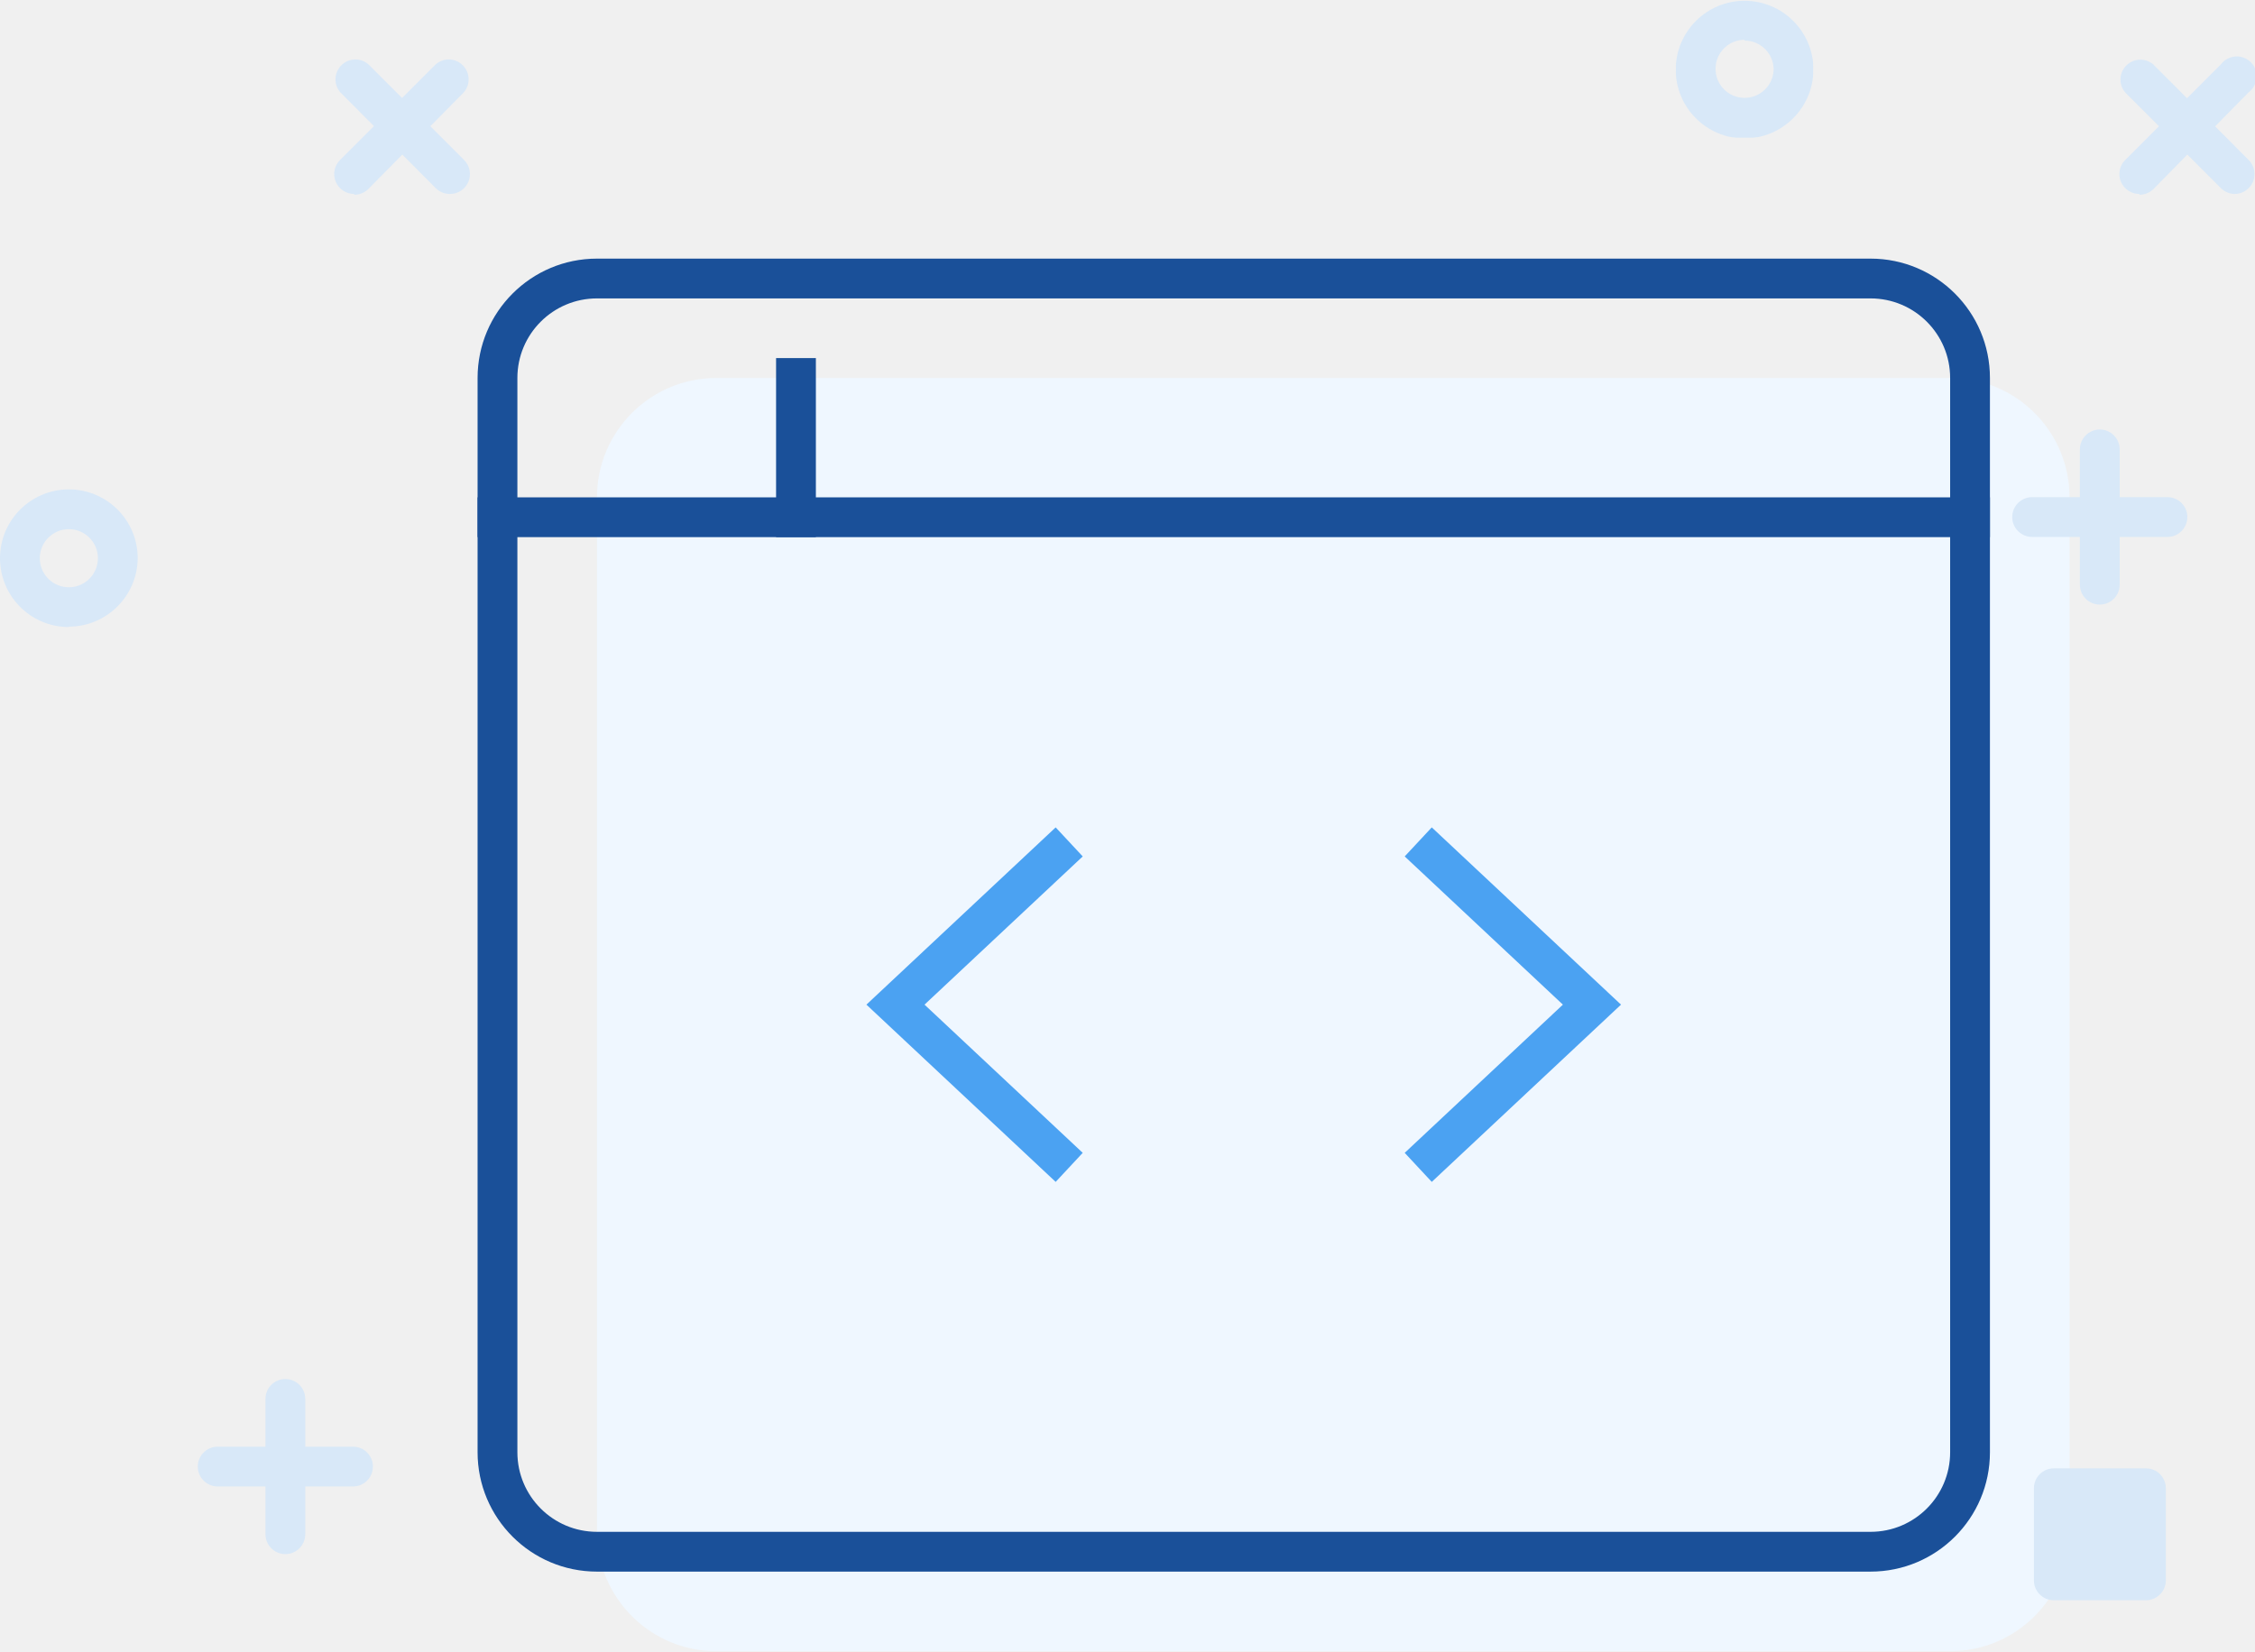
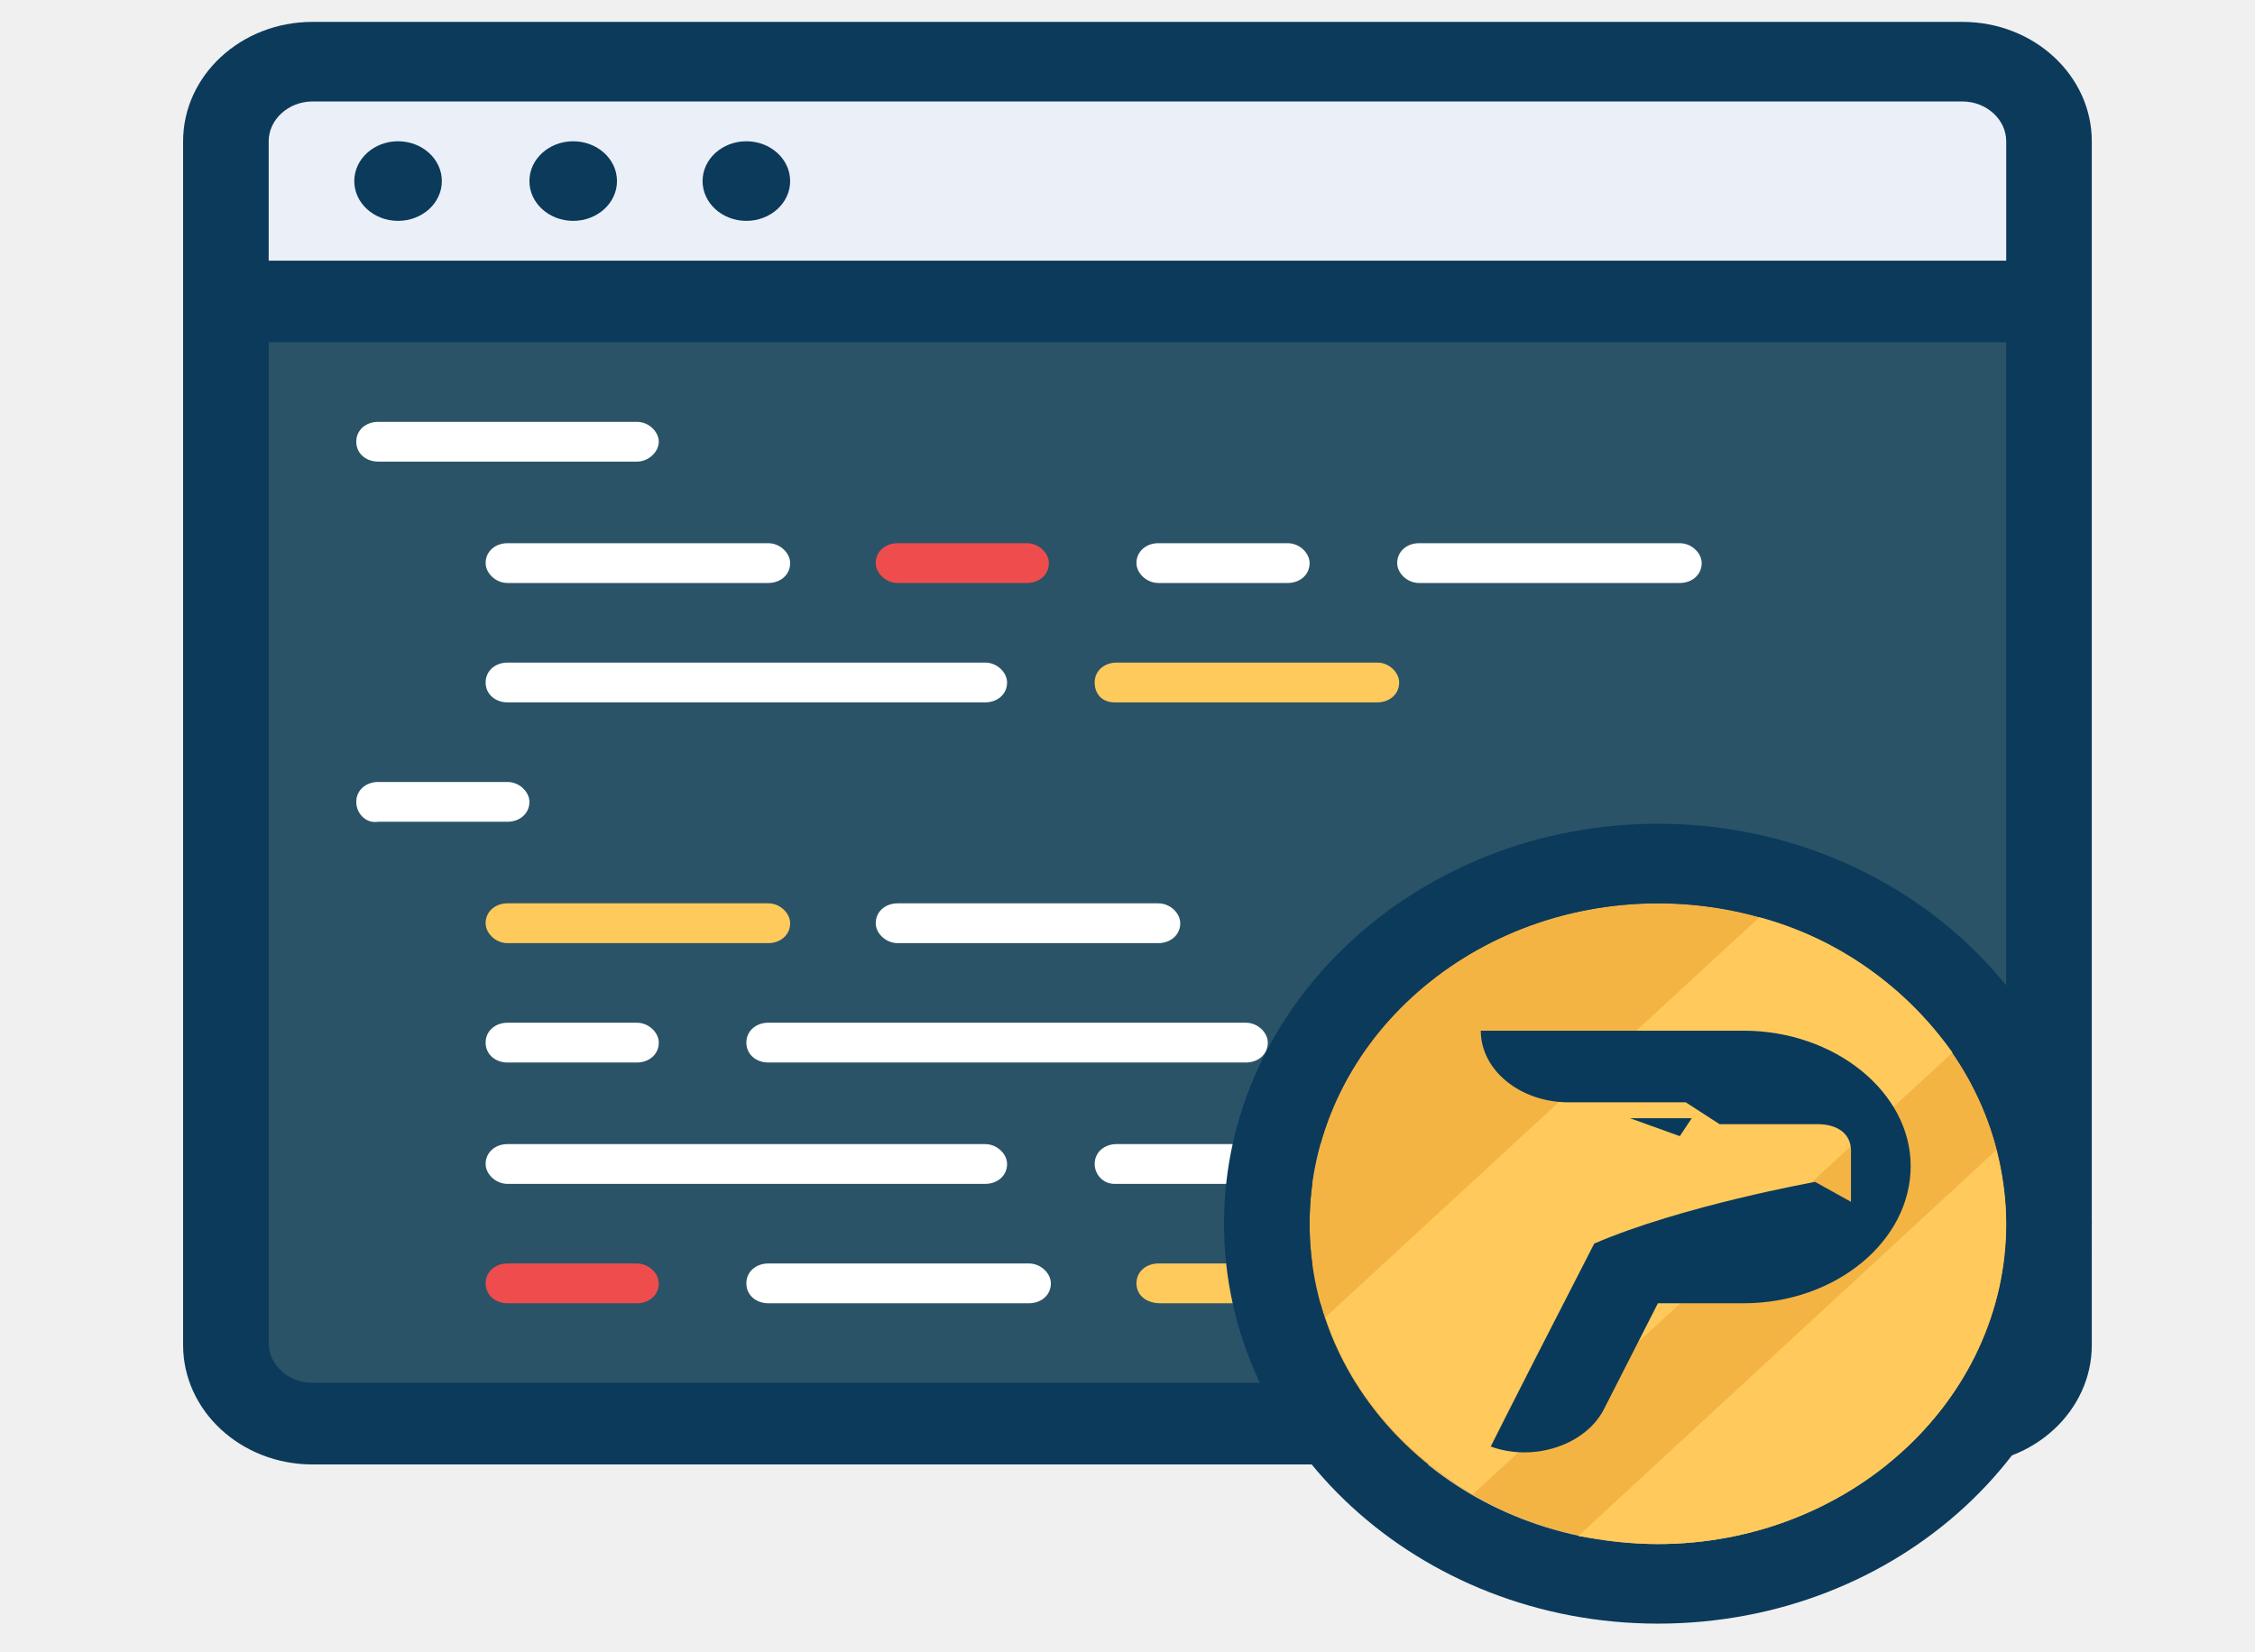
- <svg xmlns="http://www.w3.org/2000/svg" viewBox="0 0 113.32 83">
-   <defs>
-     <style>.a{fill:#fff;}.b{fill:#eff7ff;}.c{mask:url(#a);}.d{fill:#d8e8f8;}.e{fill:#1a5099;}.f{fill:#4ba2f2;}</style>
-     <mask id="a" x="84.21" y="0" width="6.92" height="6.92" maskUnits="userSpaceOnUse">
-       <g transform="translate(-8 -13.5)">
-         <polygon class="a" points="92.21 13.5 99.14 13.5 99.14 20.42 92.21 20.42 92.21 13.5" />
+ <svg xmlns="http://www.w3.org/2000/svg" version="1.1" id="Layer_1" x="0px" y="0px" viewBox="0 0 113.3 83" style="enable-background:new 0 0 113.3 83;" xml:space="preserve">
+   <style type="text/css">
+ 	.st0{fill:#2A5367;}
+ 	.st1{fill:#EBEFF8;}
+ 	.st2{fill:#0C3A5B;}
+ 	.st3{fill:#FFFFFF;}
+ 	.st4{fill:#FFCA5C;}
+ 	.st5{fill:#EF4C4E;}
+ 	.st6{fill:#F4B444;}
+ 	.st7{fill:#FFCA5B;}
+ 	.st8{fill:#0A3A5B;}
+ </style>
+   <g>
+     <path class="st0" d="M101,71.6H13.3c-1.1,0-2-0.9-2-2V15.2H103v54.4C103,70.7,102.1,71.6,101,71.6z" />
+     <g>
+       <path class="st1" d="M103,15.2H11.3V5.1c0-1.1,0.9-2,2-2H101c1.1,0,2,0.9,2,2V15.2z" />
+       <path class="st2" d="M98.6,1.1H15.7c-3.6,0-6.5,2.7-6.5,6v8.1v52.4c0,3.3,2.9,6,6.5,6h82.9c3.6,0,6.5-2.7,6.5-6V15.2V7.1    C105.1,3.8,102.2,1.1,98.6,1.1z M13.5,7.1c0-1.1,1-2,2.2-2h82.9c1.2,0,2.2,0.9,2.2,2v6H13.5V7.1z M100.8,67.5c0,1.1-1,2-2.2,2    H15.7c-1.2,0-2.2-0.9-2.2-2V17.2h87.3V67.5z" />
+     </g>
+     <g>
+       <ellipse class="st2" cx="20" cy="9.1" rx="2.2" ry="2" />
+     </g>
+     <g>
+       <ellipse class="st2" cx="28.8" cy="9.1" rx="2.2" ry="2" />
+     </g>
+     <g>
+       <ellipse class="st2" cx="37.5" cy="9.1" rx="2.2" ry="2" />
+     </g>
+     <g>
+       <g>
+         <path class="st3" d="M17.9,22.2c0-0.6,0.5-1,1.1-1H32c0.6,0,1.1,0.5,1.1,1s-0.5,1-1.1,1H19C18.4,23.2,17.9,22.8,17.9,22.2z" />
      </g>
-     </mask>
-   </defs>
-   <rect class="b" x="30" y="19" width="74" height="64" rx="6" ry="6" />
-   <g class="c">
-     <path class="d" d="M95.67,15.5A1.46,1.46,0,1,0,97.13,17a1.46,1.46,0,0,0-1.46-1.46m0,4.92A3.46,3.46,0,1,1,99.13,17a3.47,3.47,0,0,1-3.46,3.46" transform="translate(-8 -13.5)" />
+     </g>
+     <g>
+       <g>
+         <path class="st3" d="M37.5,64.5c0-0.6,0.5-1,1.1-1h13.1c0.6,0,1.1,0.5,1.1,1c0,0.6-0.5,1-1.1,1H38.6C38,65.5,37.5,65.1,37.5,64.5     z" />
+       </g>
+     </g>
+     <g>
+       <g>
+         <path class="st3" d="M24.4,28.3c0-0.6,0.5-1,1.1-1h13.1c0.6,0,1.1,0.5,1.1,1c0,0.6-0.5,1-1.1,1H25.5     C24.9,29.3,24.4,28.8,24.4,28.3z" />
+       </g>
+     </g>
+     <g>
+       <g>
+         <path class="st3" d="M55,58.5c0-0.6,0.5-1,1.1-1h13.1c0.6,0,1.1,0.5,1.1,1c0,0.6-0.5,1-1.1,1H56C55.4,59.5,55,59,55,58.5z" />
+       </g>
+     </g>
+     <g>
+       <g>
+         <path class="st3" d="M70.2,28.3c0-0.6,0.5-1,1.1-1h13.1c0.6,0,1.1,0.5,1.1,1c0,0.6-0.5,1-1.1,1H71.3     C70.7,29.3,70.2,28.8,70.2,28.3z" />
+       </g>
+     </g>
+     <g>
+       <g>
+         <path class="st3" d="M44,46.4c0-0.6,0.5-1,1.1-1h13.1c0.6,0,1.1,0.5,1.1,1c0,0.6-0.5,1-1.1,1H45.1C44.5,47.4,44,46.9,44,46.4z" />
+       </g>
+     </g>
+     <g>
+       <g>
+         <path class="st4" d="M55,34.3c0-0.6,0.5-1,1.1-1h13.1c0.6,0,1.1,0.5,1.1,1c0,0.6-0.5,1-1.1,1H56C55.4,35.3,55,34.9,55,34.3z" />
+       </g>
+     </g>
+     <g>
+       <g>
+         <path class="st4" d="M24.4,46.4c0-0.6,0.5-1,1.1-1h13.1c0.6,0,1.1,0.5,1.1,1c0,0.6-0.5,1-1.1,1H25.5     C24.9,47.4,24.4,46.9,24.4,46.4z" />
+       </g>
+     </g>
+     <g>
+       <g>
+         <path class="st4" d="M57.1,64.5c0-0.6,0.5-1,1.1-1H67c0.6,0,1.1,0.5,1.1,1c0,0.6-0.5,1-1.1,1h-8.7C57.6,65.5,57.1,65.1,57.1,64.5     z" />
+       </g>
+     </g>
+     <g>
+       <g>
+         <path class="st5" d="M44,28.3c0-0.6,0.5-1,1.1-1h6.5c0.6,0,1.1,0.5,1.1,1c0,0.6-0.5,1-1.1,1h-6.5C44.5,29.3,44,28.8,44,28.3z" />
+       </g>
+     </g>
+     <g>
+       <g>
+         <path class="st3" d="M57.1,28.3c0-0.6,0.5-1,1.1-1h6.5c0.6,0,1.1,0.5,1.1,1c0,0.6-0.5,1-1.1,1h-6.5     C57.6,29.3,57.1,28.8,57.1,28.3z" />
+       </g>
+     </g>
+     <g>
+       <g>
+         <path class="st3" d="M24.4,52.4c0-0.6,0.5-1,1.1-1H32c0.6,0,1.1,0.5,1.1,1c0,0.6-0.5,1-1.1,1h-6.5C24.9,53.4,24.4,53,24.4,52.4z" />
+       </g>
+     </g>
+     <g>
+       <g>
+         <path class="st3" d="M17.9,40.3c0-0.6,0.5-1,1.1-1h6.5c0.6,0,1.1,0.5,1.1,1c0,0.6-0.5,1-1.1,1H19C18.4,41.4,17.9,40.9,17.9,40.3z     " />
+       </g>
+     </g>
+     <g>
+       <g>
+         <path class="st5" d="M68,52.4c0-0.6,0.5-1,1.1-1h6.5c0.6,0,1.1,0.5,1.1,1c0,0.6-0.5,1-1.1,1h-6.5C68.5,53.4,68,53,68,52.4z" />
+       </g>
+     </g>
+     <g>
+       <g>
+         <path class="st5" d="M24.4,64.5c0-0.6,0.5-1,1.1-1H32c0.6,0,1.1,0.5,1.1,1c0,0.6-0.5,1-1.1,1h-6.5C24.9,65.5,24.4,65.1,24.4,64.5     z" />
+       </g>
+     </g>
+     <g>
+       <g>
+         <path class="st3" d="M24.4,34.3c0-0.6,0.5-1,1.1-1h24c0.6,0,1.1,0.5,1.1,1c0,0.6-0.5,1-1.1,1h-24C24.9,35.3,24.4,34.9,24.4,34.3z     " />
+       </g>
+     </g>
+     <g>
+       <g>
+         <path class="st3" d="M37.5,52.4c0-0.6,0.5-1,1.1-1h24c0.6,0,1.1,0.5,1.1,1c0,0.6-0.5,1-1.1,1h-24C38,53.4,37.5,53,37.5,52.4z" />
+       </g>
+     </g>
+     <g>
+       <g>
+         <path class="st3" d="M24.4,58.5c0-0.6,0.5-1,1.1-1h24c0.6,0,1.1,0.5,1.1,1c0,0.6-0.5,1-1.1,1h-24C24.9,59.5,24.4,59,24.4,58.5z" />
+       </g>
+     </g>
+     <g>
+       <g>
+         <ellipse class="st6" cx="83.3" cy="61.5" rx="17.5" ry="16.1" />
+         <path class="st2" d="M83.3,81.6c-12,0-21.8-9-21.8-20.1s9.8-20.1,21.8-20.1c12,0,21.8,9,21.8,20.1S95.4,81.6,83.3,81.6z      M83.3,45.4c-9.6,0-17.5,7.2-17.5,16.1s7.8,16.1,17.5,16.1c9.6,0,17.5-7.2,17.5-16.1S92.9,45.4,83.3,45.4z" />
+       </g>
+       <g>
+         <path class="st7" d="M88.4,46.1L66.6,66.2c1.2,3.7,3.9,6.8,7.4,8.9l24.1-22.2C95.8,49.7,92.5,47.2,88.4,46.1z" />
+       </g>
+       <g>
+         <path class="st7" d="M83.3,77.6c9.6,0,17.5-7.2,17.5-16.1c0-1.3-0.2-2.5-0.5-3.7l-21,19.4C80.6,77.4,81.9,77.6,83.3,77.6z" />
+       </g>
+       <path class="st8" d="M96,58.6c0,3.8-3.8,6.9-8.4,6.9h-4.3l-2.7,5.3c-0.9,1.8-3.5,2.7-5.7,1.9c1.2-2.4,3.3-6.5,5.2-10.2    c4.4-1.9,11.1-3.1,11.1-3.1l1.8,1V58c0.1-1.6-1.7-1.5-1.7-1.5l-4.9,0l-1.7-1.1h-5.9c-2.4,0-4.4-1.6-4.4-3.6c4.1,0,13.2,0,13.2,0    C92.2,51.8,96,54.9,96,58.6z M81.9,56.2l2.5,0.9l0.6-0.9L81.9,56.2z" />
+     </g>
  </g>
-   <path class="d" d="M112.21,91.94h2.63V89.31h-2.63Zm3.63,2h-4.63a1,1,0,0,1-1-1V88.31a1,1,0,0,1,1-1h4.63a1,1,0,0,1,1,1v4.63a1,1,0,0,1-1,1Z" transform="translate(-8 -13.5)" />
-   <polygon class="d" points="103.21 79.44 107.83 79.44 107.83 74.81 103.21 74.81 103.21 79.44" />
-   <path class="d" d="M11.46,40.1a1.46,1.46,0,1,0,1.46,1.46,1.46,1.46,0,0,0-1.46-1.46m0,4.92a3.46,3.46,0,1,1,3.46-3.46A3.47,3.47,0,0,1,11.46,45" transform="translate(-8 -13.5)" />
-   <path class="d" d="M120.32,23.25a1,1,0,0,1-.71-.29l-4.81-4.81a1,1,0,0,1,1.41-1.41L121,21.54a1,1,0,0,1-.71,1.71" transform="translate(-8 -13.5)" />
-   <path class="d" d="M115.51,23.25a1,1,0,0,1-.71-1.71l4.81-4.81A1,1,0,1,1,121,18.14L116.22,23a1,1,0,0,1-.71.29" transform="translate(-8 -13.5)" />
-   <path class="d" d="M30.61,23.25a1,1,0,0,1-.71-.29L25.1,18.14a1,1,0,0,1,1.41-1.41l4.81,4.81a1,1,0,0,1-.71,1.71" transform="translate(-8 -13.5)" />
-   <path class="d" d="M25.8,23.25a1,1,0,0,1-.71-1.71l4.81-4.81a1,1,0,0,1,1.41,1.41L26.51,23a1,1,0,0,1-.71.29" transform="translate(-8 -13.5)" />
-   <path class="d" d="M113.52,43.89a1,1,0,0,1-1-1v-6.8a1,1,0,0,1,2,0v6.8a1,1,0,0,1-1,1" transform="translate(-8 -13.5)" />
-   <path class="d" d="M116.92,40.49h-6.8a1,1,0,0,1,0-2h6.8a1,1,0,1,1,0,2" transform="translate(-8 -13.5)" />
-   <path class="d" d="M22.34,91.62a1,1,0,0,1-1-1v-6.8a1,1,0,0,1,2,0v6.8a1,1,0,0,1-1,1" transform="translate(-8 -13.5)" />
-   <path class="d" d="M25.74,88.22h-6.8a1,1,0,0,1,0-2h6.8a1,1,0,0,1,0,2" transform="translate(-8 -13.5)" />
-   <path class="e" d="M38,28.5a4,4,0,0,0-4,4v54a4,4,0,0,0,4,4h64a4,4,0,0,0,4-4v-54a4,4,0,0,0-4-4Zm0-2h64a6,6,0,0,1,6,6v54a6,6,0,0,1-6,6H38a6,6,0,0,1-6-6v-54A6,6,0,0,1,38,26.5Z" transform="translate(-8 -13.5)" />
-   <polygon class="e" points="24 27 100 27 100 25 24 25 24 27" />
-   <polygon class="e" points="39 18 39 27 41 27 41 18 39 18" />
-   <polygon class="f" points="54.41 43.05 53.05 41.59 43.54 50.5 53.05 59.41 54.41 57.95 46.46 50.5 54.41 43.05" />
-   <polygon class="f" points="70.59 57.95 71.95 59.41 81.46 50.5 71.95 41.59 70.59 43.05 78.54 50.5 70.59 57.95" />
</svg>
